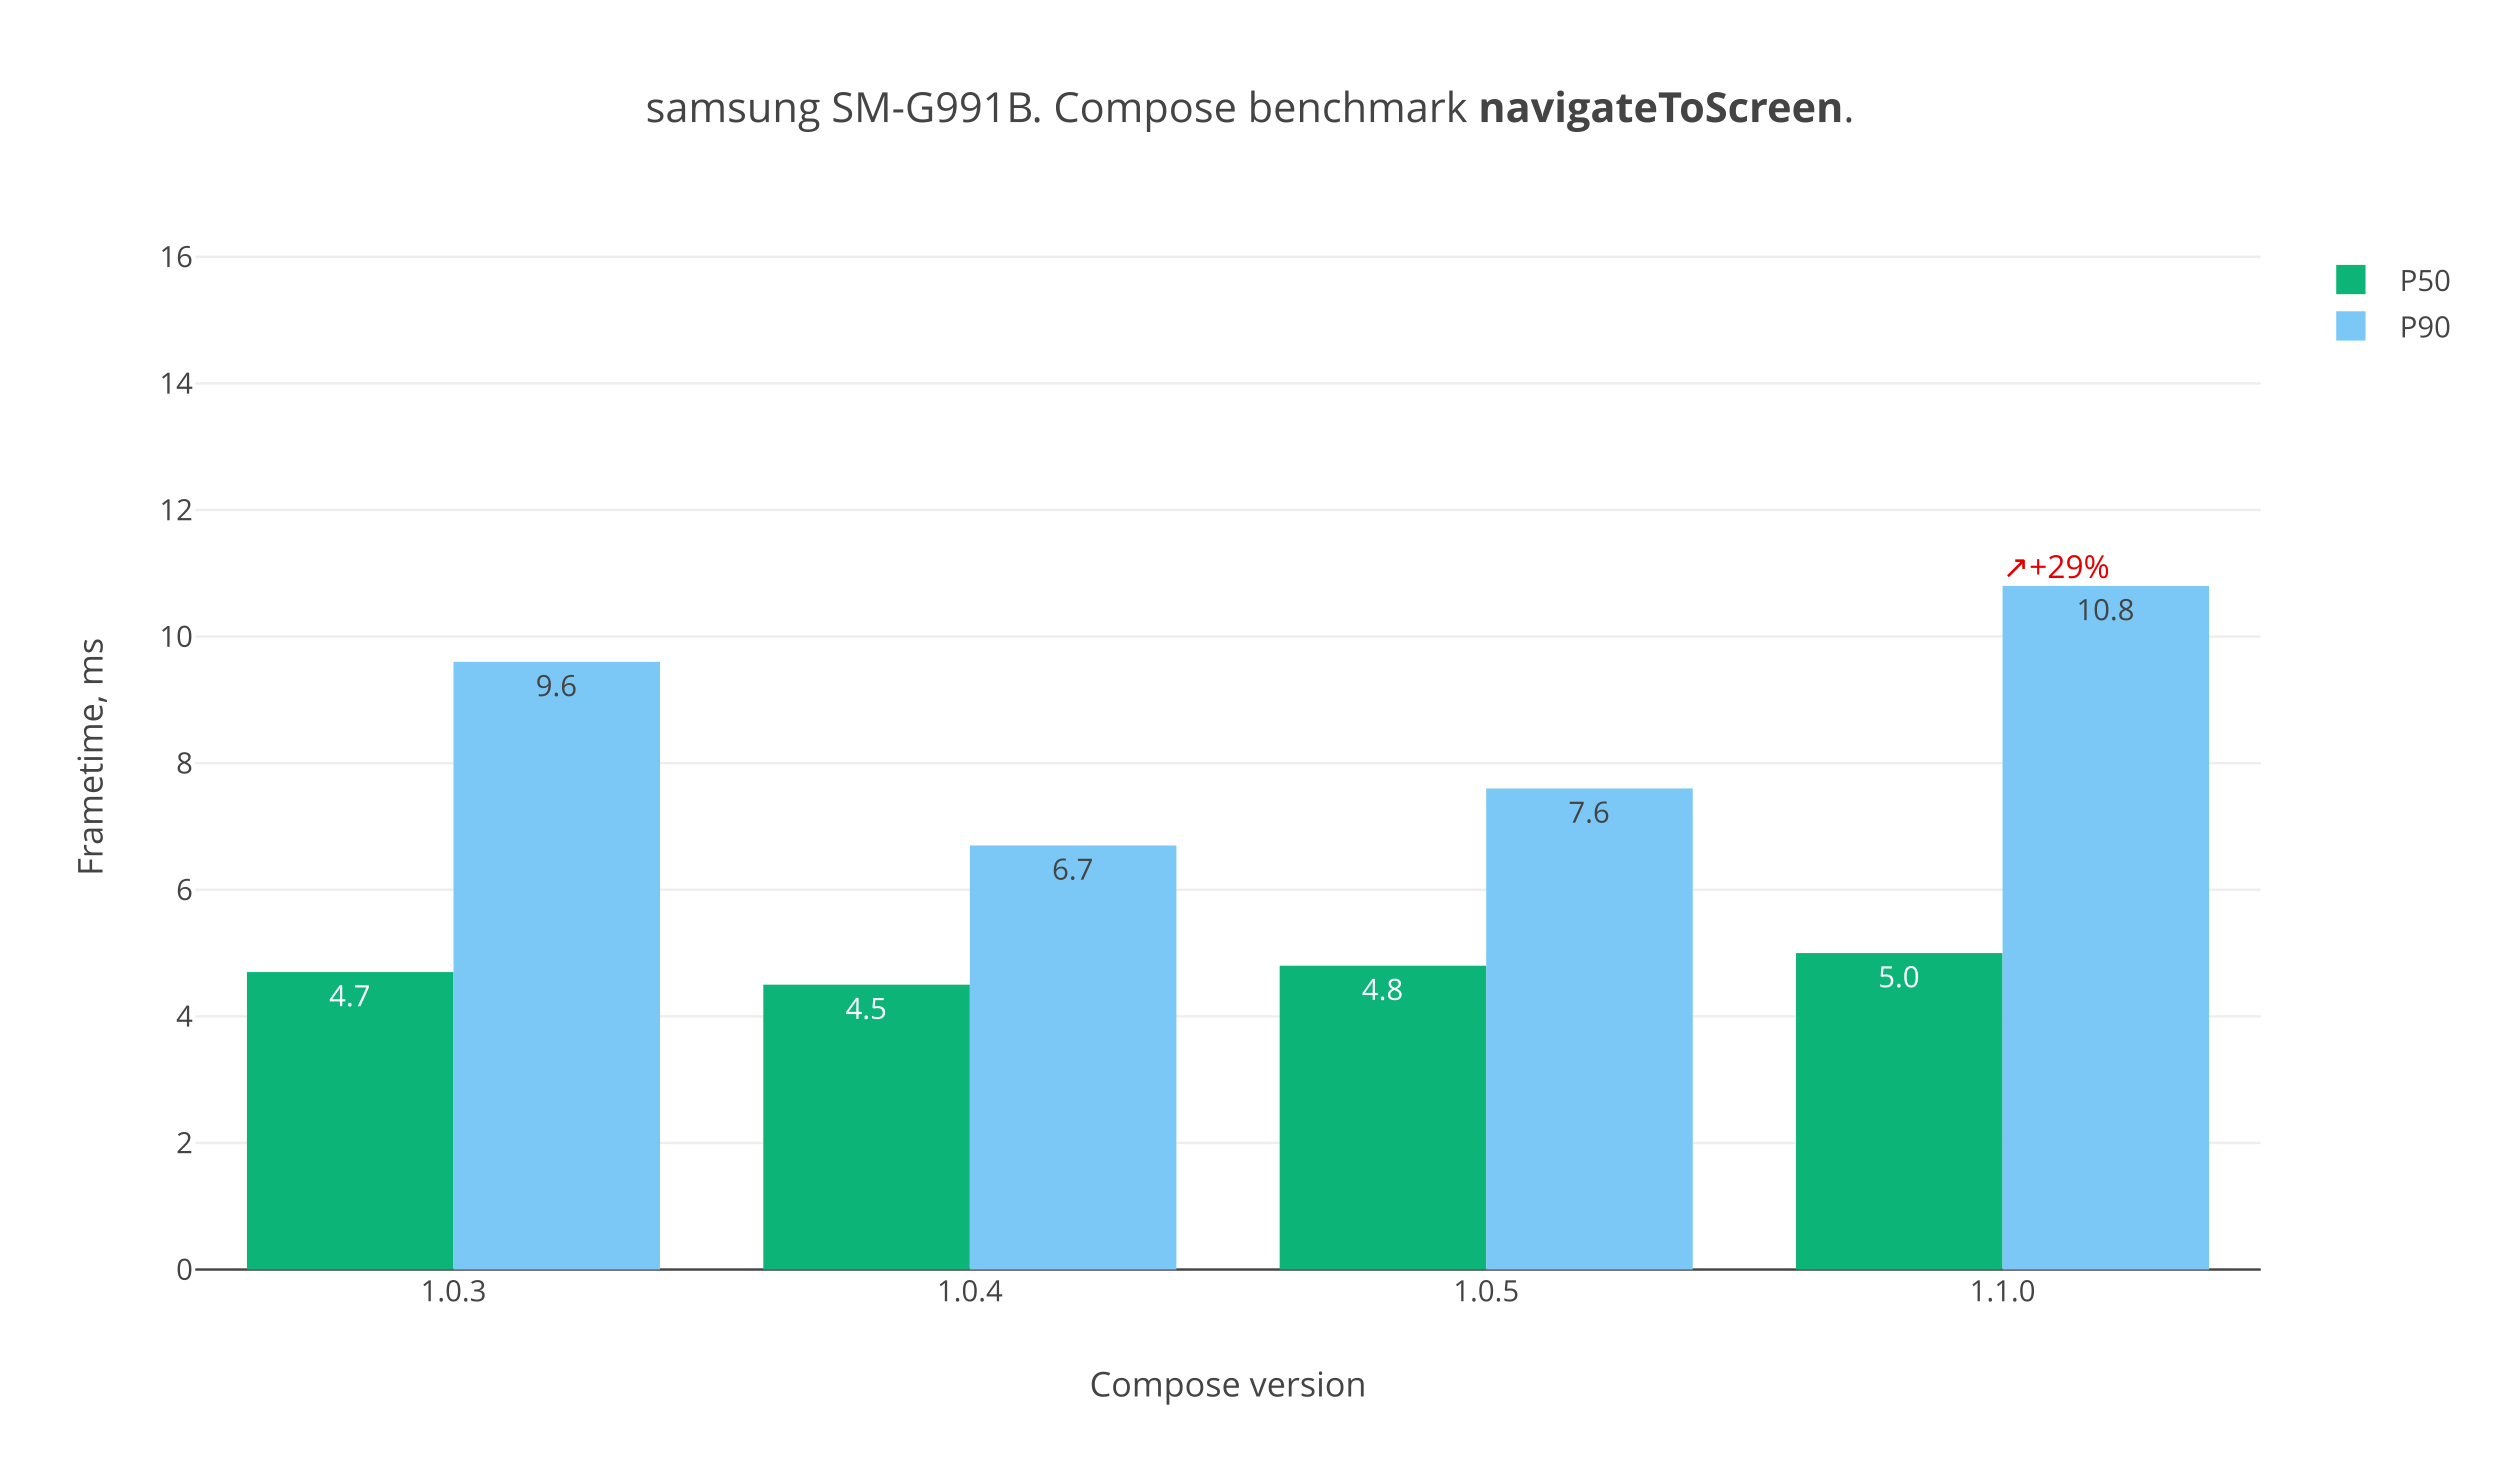
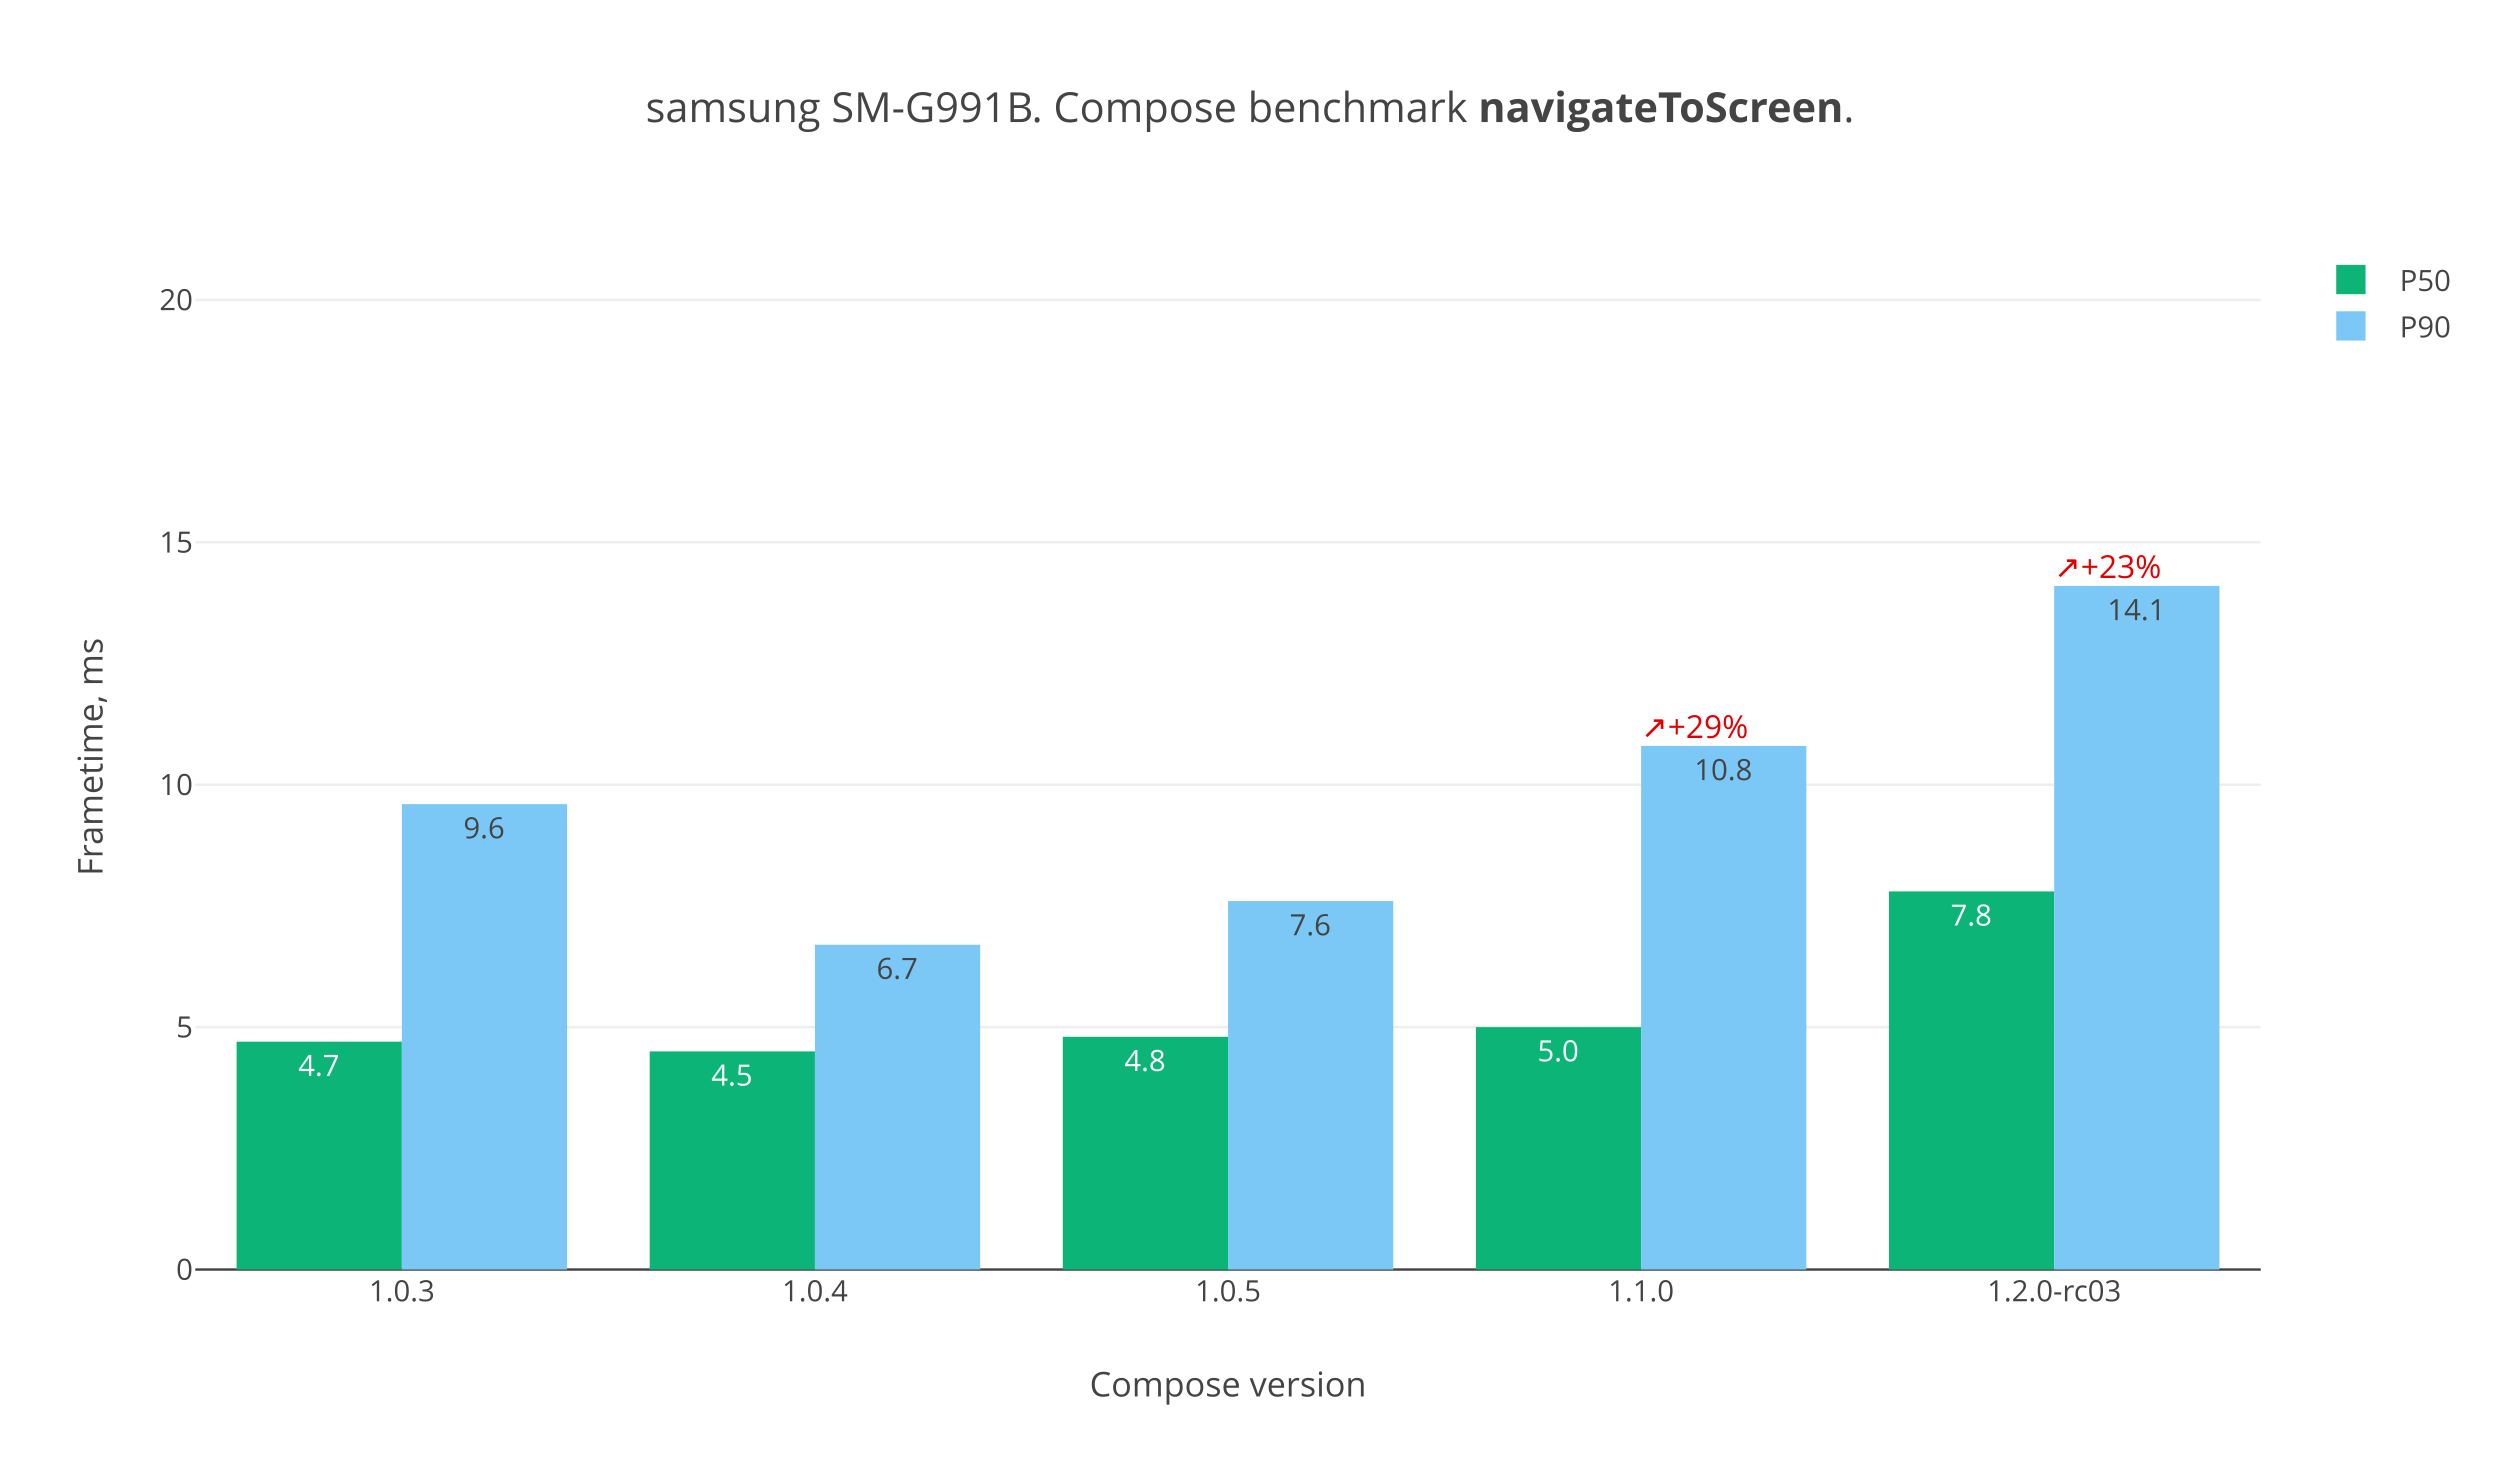
<svg xmlns="http://www.w3.org/2000/svg" class="main-svg" width="1024" height="600" style="" viewBox="0 0 1024 600">
  <rect x="0" y="0" width="1024" height="600" style="fill: rgb(255, 255, 255); fill-opacity: 1;" />
-   <defs id="defs-f7fed3">
+   <defs id="defs-297b56">
    <g class="clips">
-       <clipPath id="clipf7fed3xyplot" class="plotclip">
+       <clipPath id="clip297b56xyplot" class="plotclip">
        <rect width="846" height="420" />
      </clipPath>
-       <clipPath class="axesclip" id="clipf7fed3x">
+       <clipPath class="axesclip" id="clip297b56x">
        <rect x="80" y="0" width="846" height="600" />
      </clipPath>
-       <clipPath class="axesclip" id="clipf7fed3y">
+       <clipPath class="axesclip" id="clip297b56y">
        <rect x="0" y="100" width="1024" height="420" />
      </clipPath>
-       <clipPath class="axesclip" id="clipf7fed3xy">
+       <clipPath class="axesclip" id="clip297b56xy">
        <rect x="80" y="100" width="846" height="420" />
      </clipPath>
    </g>
    <g class="gradients" />
  </defs>
  <g class="bglayer" />
  <g class="layer-below">
    <g class="imagelayer" />
    <g class="shapelayer" />
  </g>
  <g class="cartesianlayer">
    <g class="subplot xy">
      <g class="layer-subplot">
        <g class="shapelayer" />
        <g class="imagelayer" />
      </g>
      <g class="gridlayer">
        <g class="x" />
        <g class="y">
-           <path class="ygrid crisp" transform="translate(0,468.15)" d="M80,0h846" style="stroke: rgb(238, 238, 238); stroke-opacity: 1; stroke-width: 1px;" />
-           <path class="ygrid crisp" transform="translate(0,416.3)" d="M80,0h846" style="stroke: rgb(238, 238, 238); stroke-opacity: 1; stroke-width: 1px;" />
-           <path class="ygrid crisp" transform="translate(0,364.44)" d="M80,0h846" style="stroke: rgb(238, 238, 238); stroke-opacity: 1; stroke-width: 1px;" />
-           <path class="ygrid crisp" transform="translate(0,312.59)" d="M80,0h846" style="stroke: rgb(238, 238, 238); stroke-opacity: 1; stroke-width: 1px;" />
-           <path class="ygrid crisp" transform="translate(0,260.74)" d="M80,0h846" style="stroke: rgb(238, 238, 238); stroke-opacity: 1; stroke-width: 1px;" />
-           <path class="ygrid crisp" transform="translate(0,208.89)" d="M80,0h846" style="stroke: rgb(238, 238, 238); stroke-opacity: 1; stroke-width: 1px;" />
-           <path class="ygrid crisp" transform="translate(0,157.04)" d="M80,0h846" style="stroke: rgb(238, 238, 238); stroke-opacity: 1; stroke-width: 1px;" />
-           <path class="ygrid crisp" transform="translate(0,105.19)" d="M80,0h846" style="stroke: rgb(238, 238, 238); stroke-opacity: 1; stroke-width: 1px;" />
+           <path class="ygrid crisp" transform="translate(0,420.71)" d="M80,0h846" style="stroke: rgb(238, 238, 238); stroke-opacity: 1; stroke-width: 1px;" />
+           <path class="ygrid crisp" transform="translate(0,321.42)" d="M80,0h846" style="stroke: rgb(238, 238, 238); stroke-opacity: 1; stroke-width: 1px;" />
+           <path class="ygrid crisp" transform="translate(0,222.13)" d="M80,0h846" style="stroke: rgb(238, 238, 238); stroke-opacity: 1; stroke-width: 1px;" />
+           <path class="ygrid crisp" transform="translate(0,122.84)" d="M80,0h846" style="stroke: rgb(238, 238, 238); stroke-opacity: 1; stroke-width: 1px;" />
        </g>
      </g>
      <g class="zerolinelayer">
        <path class="yzl zl crisp" transform="translate(0,520)" d="M80,0h846" style="stroke: rgb(68, 68, 68); stroke-opacity: 1; stroke-width: 1px;" />
      </g>
      <path class="xlines-below" />
      <path class="ylines-below" />
      <g class="overlines-below" />
      <g class="xaxislayer-below" />
      <g class="yaxislayer-below" />
      <g class="overaxes-below" />
-       <g class="plot" transform="translate(80,100)" clip-path="url('#clipf7fed3xyplot')">
+       <g class="plot" transform="translate(80,100)" clip-path="url('#clip297b56xyplot')">
        <g class="barlayer mlayer">
          <g class="trace bars" style="opacity: 1;">
            <g class="points">
              <g class="point">
-                 <path d="M21.15,420V298.15H105.75V420Z" style="vector-effect: non-scaling-stroke; opacity: 1; stroke-width: 0px; fill: rgb(12, 181, 119); fill-opacity: 1;" />
-                 <text class="bartext bartext-inside" text-anchor="middle" data-notex="1" x="0" y="0" style="font-family: 'Open Sans', verdana, arial, sans-serif; font-size: 12px; fill: rgb(255, 255, 255); fill-opacity: 1; white-space: pre;" transform="translate(63.28594,312.15)">4.7</text>
-               </g>
-               <g class="point">
-                 <path d="M232.65,420V303.33H317.25V420Z" style="vector-effect: non-scaling-stroke; opacity: 1; stroke-width: 0px; fill: rgb(12, 181, 119); fill-opacity: 1;" />
-                 <text class="bartext bartext-inside" text-anchor="middle" data-notex="1" x="0" y="0" style="font-family: 'Open Sans', verdana, arial, sans-serif; font-size: 12px; fill: rgb(255, 255, 255); fill-opacity: 1; white-space: pre;" transform="translate(274.7859,317.33)">4.5</text>
-               </g>
-               <g class="point">
-                 <path d="M444.15,420V295.56H528.75V420Z" style="vector-effect: non-scaling-stroke; opacity: 1; stroke-width: 0px; fill: rgb(12, 181, 119); fill-opacity: 1;" />
-                 <text class="bartext bartext-inside" text-anchor="middle" data-notex="1" x="0" y="0" style="font-family: 'Open Sans', verdana, arial, sans-serif; font-size: 12px; fill: rgb(255, 255, 255); fill-opacity: 1; white-space: pre;" transform="translate(486.2859,309.56)">4.8</text>
-               </g>
-               <g class="point">
-                 <path d="M655.65,420V290.37H740.25V420Z" style="vector-effect: non-scaling-stroke; opacity: 1; stroke-width: 0px; fill: rgb(12, 181, 119); fill-opacity: 1;" />
-                 <text class="bartext bartext-inside" text-anchor="middle" data-notex="1" x="0" y="0" style="font-family: 'Open Sans', verdana, arial, sans-serif; font-size: 12px; fill: rgb(255, 255, 255); fill-opacity: 1; white-space: pre;" transform="translate(697.7859,304.37)">5.0</text>
+                 <path d="M16.92,420V326.67H84.6V420Z" style="vector-effect: non-scaling-stroke; opacity: 1; stroke-width: 0px; fill: rgb(12, 181, 119); fill-opacity: 1;" />
+                 <text class="bartext bartext-inside" text-anchor="middle" data-notex="1" x="0" y="0" style="font-family: 'Open Sans', verdana, arial, sans-serif; font-size: 12px; fill: rgb(255, 255, 255); fill-opacity: 1; white-space: pre;" transform="translate(50.59594,340.67)">4.7</text>
+               </g>
+               <g class="point">
+                 <path d="M186.12,420V330.64H253.8V420Z" style="vector-effect: non-scaling-stroke; opacity: 1; stroke-width: 0px; fill: rgb(12, 181, 119); fill-opacity: 1;" />
+                 <text class="bartext bartext-inside" text-anchor="middle" data-notex="1" x="0" y="0" style="font-family: 'Open Sans', verdana, arial, sans-serif; font-size: 12px; fill: rgb(255, 255, 255); fill-opacity: 1; white-space: pre;" transform="translate(219.7959,344.64)">4.5</text>
+               </g>
+               <g class="point">
+                 <path d="M355.32,420V324.68H423V420Z" style="vector-effect: non-scaling-stroke; opacity: 1; stroke-width: 0px; fill: rgb(12, 181, 119); fill-opacity: 1;" />
+                 <text class="bartext bartext-inside" text-anchor="middle" data-notex="1" x="0" y="0" style="font-family: 'Open Sans', verdana, arial, sans-serif; font-size: 12px; fill: rgb(255, 255, 255); fill-opacity: 1; white-space: pre;" transform="translate(388.9959,338.68)">4.8</text>
+               </g>
+               <g class="point">
+                 <path d="M524.52,420V320.71H592.2V420Z" style="vector-effect: non-scaling-stroke; opacity: 1; stroke-width: 0px; fill: rgb(12, 181, 119); fill-opacity: 1;" />
+                 <text class="bartext bartext-inside" text-anchor="middle" data-notex="1" x="0" y="0" style="font-family: 'Open Sans', verdana, arial, sans-serif; font-size: 12px; fill: rgb(255, 255, 255); fill-opacity: 1; white-space: pre;" transform="translate(558.1959,334.71)">5.0</text>
+               </g>
+               <g class="point">
+                 <path d="M693.72,420V265.11H761.4V420Z" style="vector-effect: non-scaling-stroke; opacity: 1; stroke-width: 0px; fill: rgb(12, 181, 119); fill-opacity: 1;" />
+                 <text class="bartext bartext-inside" text-anchor="middle" data-notex="1" x="0" y="0" style="font-family: 'Open Sans', verdana, arial, sans-serif; font-size: 12px; fill: rgb(255, 255, 255); fill-opacity: 1; white-space: pre;" transform="translate(727.3959,279.11)">7.8</text>
              </g>
            </g>
          </g>
          <g class="trace bars" style="opacity: 1;">
            <g class="points">
              <g class="point">
-                 <path d="M105.75,420V171.11H190.35V420Z" style="vector-effect: non-scaling-stroke; opacity: 1; stroke-width: 0px; fill: rgb(123, 200, 246); fill-opacity: 1;" />
-                 <text class="bartext bartext-inside" text-anchor="middle" data-notex="1" x="0" y="0" style="font-family: 'Open Sans', verdana, arial, sans-serif; font-size: 12px; fill: rgb(68, 68, 68); fill-opacity: 1; white-space: pre;" transform="translate(147.8859,185.11)">9.6</text>
-               </g>
-               <g class="point">
-                 <path d="M317.25,420V246.3H401.85V420Z" style="vector-effect: non-scaling-stroke; opacity: 1; stroke-width: 0px; fill: rgb(123, 200, 246); fill-opacity: 1;" />
-                 <text class="bartext bartext-inside" text-anchor="middle" data-notex="1" x="0" y="0" style="font-family: 'Open Sans', verdana, arial, sans-serif; font-size: 12px; fill: rgb(68, 68, 68); fill-opacity: 1; white-space: pre;" transform="translate(359.3859,260.3)">6.7</text>
-               </g>
-               <g class="point">
-                 <path d="M528.75,420V222.96H613.35V420Z" style="vector-effect: non-scaling-stroke; opacity: 1; stroke-width: 0px; fill: rgb(123, 200, 246); fill-opacity: 1;" />
-                 <text class="bartext bartext-inside" text-anchor="middle" data-notex="1" x="0" y="0" style="font-family: 'Open Sans', verdana, arial, sans-serif; font-size: 12px; fill: rgb(68, 68, 68); fill-opacity: 1; white-space: pre;" transform="translate(570.8859,236.96)">7.6</text>
-               </g>
-               <g class="point">
-                 <path d="M740.25,420V140H824.85V420Z" style="vector-effect: non-scaling-stroke; opacity: 1; stroke-width: 0px; fill: rgb(123, 200, 246); fill-opacity: 1;" />
-                 <text class="bartext bartext-inside" text-anchor="middle" data-notex="1" x="0" y="0" style="font-family: 'Open Sans', verdana, arial, sans-serif; font-size: 12px; fill: rgb(68, 68, 68); fill-opacity: 1; white-space: pre;" transform="translate(782.3859,154)">10.8</text>
+                 <path d="M84.6,420V229.36H152.28V420Z" style="vector-effect: non-scaling-stroke; opacity: 1; stroke-width: 0px; fill: rgb(123, 200, 246); fill-opacity: 1;" />
+                 <text class="bartext bartext-inside" text-anchor="middle" data-notex="1" x="0" y="0" style="font-family: 'Open Sans', verdana, arial, sans-serif; font-size: 12px; fill: rgb(68, 68, 68); fill-opacity: 1; white-space: pre;" transform="translate(118.2759,243.36)">9.6</text>
+               </g>
+               <g class="point">
+                 <path d="M253.8,420V286.95H321.48V420Z" style="vector-effect: non-scaling-stroke; opacity: 1; stroke-width: 0px; fill: rgb(123, 200, 246); fill-opacity: 1;" />
+                 <text class="bartext bartext-inside" text-anchor="middle" data-notex="1" x="0" y="0" style="font-family: 'Open Sans', verdana, arial, sans-serif; font-size: 12px; fill: rgb(68, 68, 68); fill-opacity: 1; white-space: pre;" transform="translate(287.4759,300.95)">6.7</text>
+               </g>
+               <g class="point">
+                 <path d="M423,420V269.08H490.68V420Z" style="vector-effect: non-scaling-stroke; opacity: 1; stroke-width: 0px; fill: rgb(123, 200, 246); fill-opacity: 1;" />
+                 <text class="bartext bartext-inside" text-anchor="middle" data-notex="1" x="0" y="0" style="font-family: 'Open Sans', verdana, arial, sans-serif; font-size: 12px; fill: rgb(68, 68, 68); fill-opacity: 1; white-space: pre;" transform="translate(456.6759,283.08)">7.6</text>
+               </g>
+               <g class="point">
+                 <path d="M592.2,420V205.53H659.88V420Z" style="vector-effect: non-scaling-stroke; opacity: 1; stroke-width: 0px; fill: rgb(123, 200, 246); fill-opacity: 1;" />
+                 <text class="bartext bartext-inside" text-anchor="middle" data-notex="1" x="0" y="0" style="font-family: 'Open Sans', verdana, arial, sans-serif; font-size: 12px; fill: rgb(68, 68, 68); fill-opacity: 1; white-space: pre;" transform="translate(625.8759,219.53)">10.8</text>
+               </g>
+               <g class="point">
+                 <path d="M761.4,420V140H829.08V420Z" style="vector-effect: non-scaling-stroke; opacity: 1; stroke-width: 0px; fill: rgb(123, 200, 246); fill-opacity: 1;" />
+                 <text class="bartext bartext-inside" text-anchor="middle" data-notex="1" x="0" y="0" style="font-family: 'Open Sans', verdana, arial, sans-serif; font-size: 12px; fill: rgb(68, 68, 68); fill-opacity: 1; white-space: pre;" transform="translate(795.0759,154)">14.1</text>
              </g>
            </g>
          </g>
        </g>
        <g class="scatterlayer mlayer">
-           <g class="trace scatter trace83c3da" style="stroke-miterlimit: 2; opacity: 1;">
+           <g class="trace scatter trace8ba5f9" style="stroke-miterlimit: 2; opacity: 1;">
            <g class="fills" />
            <g class="errorbars" />
            <g class="lines" />
            <g class="points" />
            <g class="text">
              <g class="textpoint" />
              <g class="textpoint" />
              <g class="textpoint" />
              <g class="textpoint" />
-             </g>
-           </g>
-           <g class="trace scatter trace6d4891" style="stroke-miterlimit: 2; opacity: 1;">
+               <g class="textpoint" />
+             </g>
+           </g>
+           <g class="trace scatter trace3e18e3" style="stroke-miterlimit: 2; opacity: 1;">
            <g class="fills" />
            <g class="errorbars" />
            <g class="lines" />
            <g class="points" />
            <g class="text">
              <g class="textpoint" />
              <g class="textpoint" />
              <g class="textpoint" />
              <g class="textpoint" transform="translate(0,-3.25)">
-                 <text x="740.25" y="140" text-anchor="start" style="font-family: 'Open Sans', verdana, arial, sans-serif; font-size: 13px; fill: rgb(229, 0, 0); fill-opacity: 1; white-space: pre;">↗+29%</text>
+                 <text x="592.2" y="205.53" text-anchor="start" style="font-family: 'Open Sans', verdana, arial, sans-serif; font-size: 13px; fill: rgb(229, 0, 0); fill-opacity: 1; white-space: pre;">↗+29%</text>
+               </g>
+               <g class="textpoint" transform="translate(0,-3.25)">
+                 <text x="761.4" y="140" text-anchor="start" style="font-family: 'Open Sans', verdana, arial, sans-serif; font-size: 13px; fill: rgb(229, 0, 0); fill-opacity: 1; white-space: pre;">↗+23%</text>
              </g>
            </g>
          </g>
        </g>
      </g>
      <g class="overplot" />
      <path class="xlines-above crisp" style="fill: none;" d="M0,0" />
      <path class="ylines-above crisp" style="fill: none;" d="M0,0" />
      <g class="overlines-above" />
      <g class="xaxislayer-above">
        <g class="xtick">
-           <text text-anchor="middle" x="0" y="533" transform="translate(185.75,0)" style="font-family: 'Open Sans', verdana, arial, sans-serif; font-size: 12px; fill: rgb(68, 68, 68); fill-opacity: 1; white-space: pre;">1.0.3</text>
-         </g>
-         <g class="xtick">
-           <text text-anchor="middle" x="0" y="533" transform="translate(397.25,0)" style="font-family: 'Open Sans', verdana, arial, sans-serif; font-size: 12px; fill: rgb(68, 68, 68); fill-opacity: 1; white-space: pre;">1.0.4</text>
-         </g>
-         <g class="xtick">
-           <text text-anchor="middle" x="0" y="533" transform="translate(608.75,0)" style="font-family: 'Open Sans', verdana, arial, sans-serif; font-size: 12px; fill: rgb(68, 68, 68); fill-opacity: 1; white-space: pre;">1.0.5</text>
-         </g>
-         <g class="xtick">
-           <text text-anchor="middle" x="0" y="533" transform="translate(820.25,0)" style="font-family: 'Open Sans', verdana, arial, sans-serif; font-size: 12px; fill: rgb(68, 68, 68); fill-opacity: 1; white-space: pre;">1.1.0</text>
+           <text text-anchor="middle" x="0" y="533" transform="translate(164.6,0)" style="font-family: 'Open Sans', verdana, arial, sans-serif; font-size: 12px; fill: rgb(68, 68, 68); fill-opacity: 1; white-space: pre;">1.0.3</text>
+         </g>
+         <g class="xtick">
+           <text text-anchor="middle" x="0" y="533" transform="translate(333.8,0)" style="font-family: 'Open Sans', verdana, arial, sans-serif; font-size: 12px; fill: rgb(68, 68, 68); fill-opacity: 1; white-space: pre;">1.0.4</text>
+         </g>
+         <g class="xtick">
+           <text text-anchor="middle" x="0" y="533" transform="translate(503,0)" style="font-family: 'Open Sans', verdana, arial, sans-serif; font-size: 12px; fill: rgb(68, 68, 68); fill-opacity: 1; white-space: pre;">1.0.5</text>
+         </g>
+         <g class="xtick">
+           <text text-anchor="middle" x="0" y="533" transform="translate(672.2,0)" style="font-family: 'Open Sans', verdana, arial, sans-serif; font-size: 12px; fill: rgb(68, 68, 68); fill-opacity: 1; white-space: pre;">1.1.0</text>
+         </g>
+         <g class="xtick">
+           <text text-anchor="middle" x="0" y="533" transform="translate(841.4,0)" style="font-family: 'Open Sans', verdana, arial, sans-serif; font-size: 12px; fill: rgb(68, 68, 68); fill-opacity: 1; white-space: pre;">1.2.0-rc03</text>
        </g>
      </g>
      <g class="yaxislayer-above">
        <g class="ytick">
          <text text-anchor="end" x="79" y="4.2" transform="translate(0,520)" style="font-family: 'Open Sans', verdana, arial, sans-serif; font-size: 12px; fill: rgb(68, 68, 68); fill-opacity: 1; white-space: pre;">0</text>
        </g>
        <g class="ytick">
-           <text text-anchor="end" x="79" y="4.2" transform="translate(0,468.15)" style="font-family: 'Open Sans', verdana, arial, sans-serif; font-size: 12px; fill: rgb(68, 68, 68); fill-opacity: 1; white-space: pre;">2</text>
-         </g>
-         <g class="ytick">
-           <text text-anchor="end" x="79" y="4.2" transform="translate(0,416.3)" style="font-family: 'Open Sans', verdana, arial, sans-serif; font-size: 12px; fill: rgb(68, 68, 68); fill-opacity: 1; white-space: pre;">4</text>
-         </g>
-         <g class="ytick">
-           <text text-anchor="end" x="79" y="4.2" transform="translate(0,364.44)" style="font-family: 'Open Sans', verdana, arial, sans-serif; font-size: 12px; fill: rgb(68, 68, 68); fill-opacity: 1; white-space: pre;">6</text>
-         </g>
-         <g class="ytick">
-           <text text-anchor="end" x="79" y="4.2" transform="translate(0,312.59)" style="font-family: 'Open Sans', verdana, arial, sans-serif; font-size: 12px; fill: rgb(68, 68, 68); fill-opacity: 1; white-space: pre;">8</text>
-         </g>
-         <g class="ytick">
-           <text text-anchor="end" x="79" y="4.2" transform="translate(0,260.74)" style="font-family: 'Open Sans', verdana, arial, sans-serif; font-size: 12px; fill: rgb(68, 68, 68); fill-opacity: 1; white-space: pre;">10</text>
-         </g>
-         <g class="ytick">
-           <text text-anchor="end" x="79" y="4.2" transform="translate(0,208.89)" style="font-family: 'Open Sans', verdana, arial, sans-serif; font-size: 12px; fill: rgb(68, 68, 68); fill-opacity: 1; white-space: pre;">12</text>
-         </g>
-         <g class="ytick">
-           <text text-anchor="end" x="79" y="4.2" transform="translate(0,157.04)" style="font-family: 'Open Sans', verdana, arial, sans-serif; font-size: 12px; fill: rgb(68, 68, 68); fill-opacity: 1; white-space: pre;">14</text>
-         </g>
-         <g class="ytick">
-           <text text-anchor="end" x="79" y="4.2" transform="translate(0,105.19)" style="font-family: 'Open Sans', verdana, arial, sans-serif; font-size: 12px; fill: rgb(68, 68, 68); fill-opacity: 1; white-space: pre;">16</text>
+           <text text-anchor="end" x="79" y="4.2" transform="translate(0,420.71)" style="font-family: 'Open Sans', verdana, arial, sans-serif; font-size: 12px; fill: rgb(68, 68, 68); fill-opacity: 1; white-space: pre;">5</text>
+         </g>
+         <g class="ytick">
+           <text text-anchor="end" x="79" y="4.2" transform="translate(0,321.42)" style="font-family: 'Open Sans', verdana, arial, sans-serif; font-size: 12px; fill: rgb(68, 68, 68); fill-opacity: 1; white-space: pre;">10</text>
+         </g>
+         <g class="ytick">
+           <text text-anchor="end" x="79" y="4.2" transform="translate(0,222.13)" style="font-family: 'Open Sans', verdana, arial, sans-serif; font-size: 12px; fill: rgb(68, 68, 68); fill-opacity: 1; white-space: pre;">15</text>
+         </g>
+         <g class="ytick">
+           <text text-anchor="end" x="79" y="4.2" transform="translate(0,122.84)" style="font-family: 'Open Sans', verdana, arial, sans-serif; font-size: 12px; fill: rgb(68, 68, 68); fill-opacity: 1; white-space: pre;">20</text>
        </g>
      </g>
      <g class="overaxes-above" />
    </g>
  </g>
  <g class="polarlayer" />
  <g class="ternarylayer" />
  <g class="geolayer" />
  <g class="funnelarealayer" />
  <g class="pielayer" />
  <g class="treemaplayer" />
  <g class="sunburstlayer" />
  <g class="glimages" />
-   <defs id="topdefs-f7fed3">
+   <defs id="topdefs-297b56">
    <g class="clips" />
-     <clipPath id="legendf7fed3">
+     <clipPath id="legend297b56">
      <rect width="69" height="48" x="0" y="0" />
    </clipPath>
  </defs>
  <g class="layer-above">
    <g class="imagelayer" />
    <g class="shapelayer" />
  </g>
  <g class="infolayer">
    <g class="legend" pointer-events="all" transform="translate(942.92,100)">
      <rect class="bg" shape-rendering="crispEdges" style="stroke: rgb(68, 68, 68); stroke-opacity: 1; fill: rgb(255, 255, 255); fill-opacity: 1; stroke-width: 0px;" width="69" height="48" x="0" y="0" />
-       <g class="scrollbox" transform="" clip-path="url('#legendf7fed3')">
+       <g class="scrollbox" transform="" clip-path="url('#legend297b56')">
        <g class="groups">
          <g class="traces" style="opacity: 1;" transform="translate(0,14.5)">
            <text class="legendtext" text-anchor="start" x="40" y="4.68" style="font-family: 'Open Sans', verdana, arial, sans-serif; font-size: 12px; fill: rgb(68, 68, 68); fill-opacity: 1; white-space: pre;">P50</text>
            <g class="layers" style="opacity: 1;">
              <g class="legendfill" />
              <g class="legendlines" />
              <g class="legendsymbols">
                <g class="legendpoints">
                  <path class="legendundefined" d="M6,6H-6V-6H6Z" transform="translate(20,0)" style="stroke-width: 0px; fill: rgb(12, 181, 119); fill-opacity: 1;" />
                </g>
              </g>
            </g>
            <rect class="legendtoggle" x="0" y="-9.5" width="63.688" height="19" style="fill: rgb(0, 0, 0); fill-opacity: 0;" />
          </g>
          <g class="traces" style="opacity: 1;" transform="translate(0,33.5)">
            <text class="legendtext" text-anchor="start" x="40" y="4.68" style="font-family: 'Open Sans', verdana, arial, sans-serif; font-size: 12px; fill: rgb(68, 68, 68); fill-opacity: 1; white-space: pre;">P90</text>
            <g class="layers" style="opacity: 1;">
              <g class="legendfill" />
              <g class="legendlines" />
              <g class="legendsymbols">
                <g class="legendpoints">
                  <path class="legendundefined" d="M6,6H-6V-6H6Z" transform="translate(20,0)" style="stroke-width: 0px; fill: rgb(123, 200, 246); fill-opacity: 1;" />
                </g>
              </g>
            </g>
            <rect class="legendtoggle" x="0" y="-9.5" width="63.688" height="19" style="fill: rgb(0, 0, 0); fill-opacity: 0;" />
          </g>
        </g>
      </g>
      <rect class="scrollbar" rx="20" ry="3" width="0" height="0" style="fill: rgb(128, 139, 164); fill-opacity: 1;" x="0" y="0" />
    </g>
    <g class="g-gtitle">
      <text class="gtitle" x="512" y="50" text-anchor="middle" dy="0em" style="font-family: 'Open Sans', verdana, arial, sans-serif; font-size: 17px; fill: rgb(68, 68, 68); opacity: 1; font-weight: normal; white-space: pre;">samsung SM-G991B. Compose benchmark <tspan style="font-weight:bold">navigateToScreen</tspan>.</text>
    </g>
    <g class="g-xtitle">
      <text class="xtitle" x="503" y="572" text-anchor="middle" style="font-family: 'Open Sans', verdana, arial, sans-serif; font-size: 14px; fill: rgb(68, 68, 68); opacity: 1; font-weight: normal; white-space: pre;">Compose version</text>
    </g>
    <g class="g-ytitle">
      <text class="ytitle" transform="rotate(-90,42,310)" x="42" y="310" text-anchor="middle" style="font-family: 'Open Sans', verdana, arial, sans-serif; font-size: 14px; fill: rgb(68, 68, 68); opacity: 1; font-weight: normal; white-space: pre;">Frametime, ms</text>
    </g>
  </g>
</svg>
